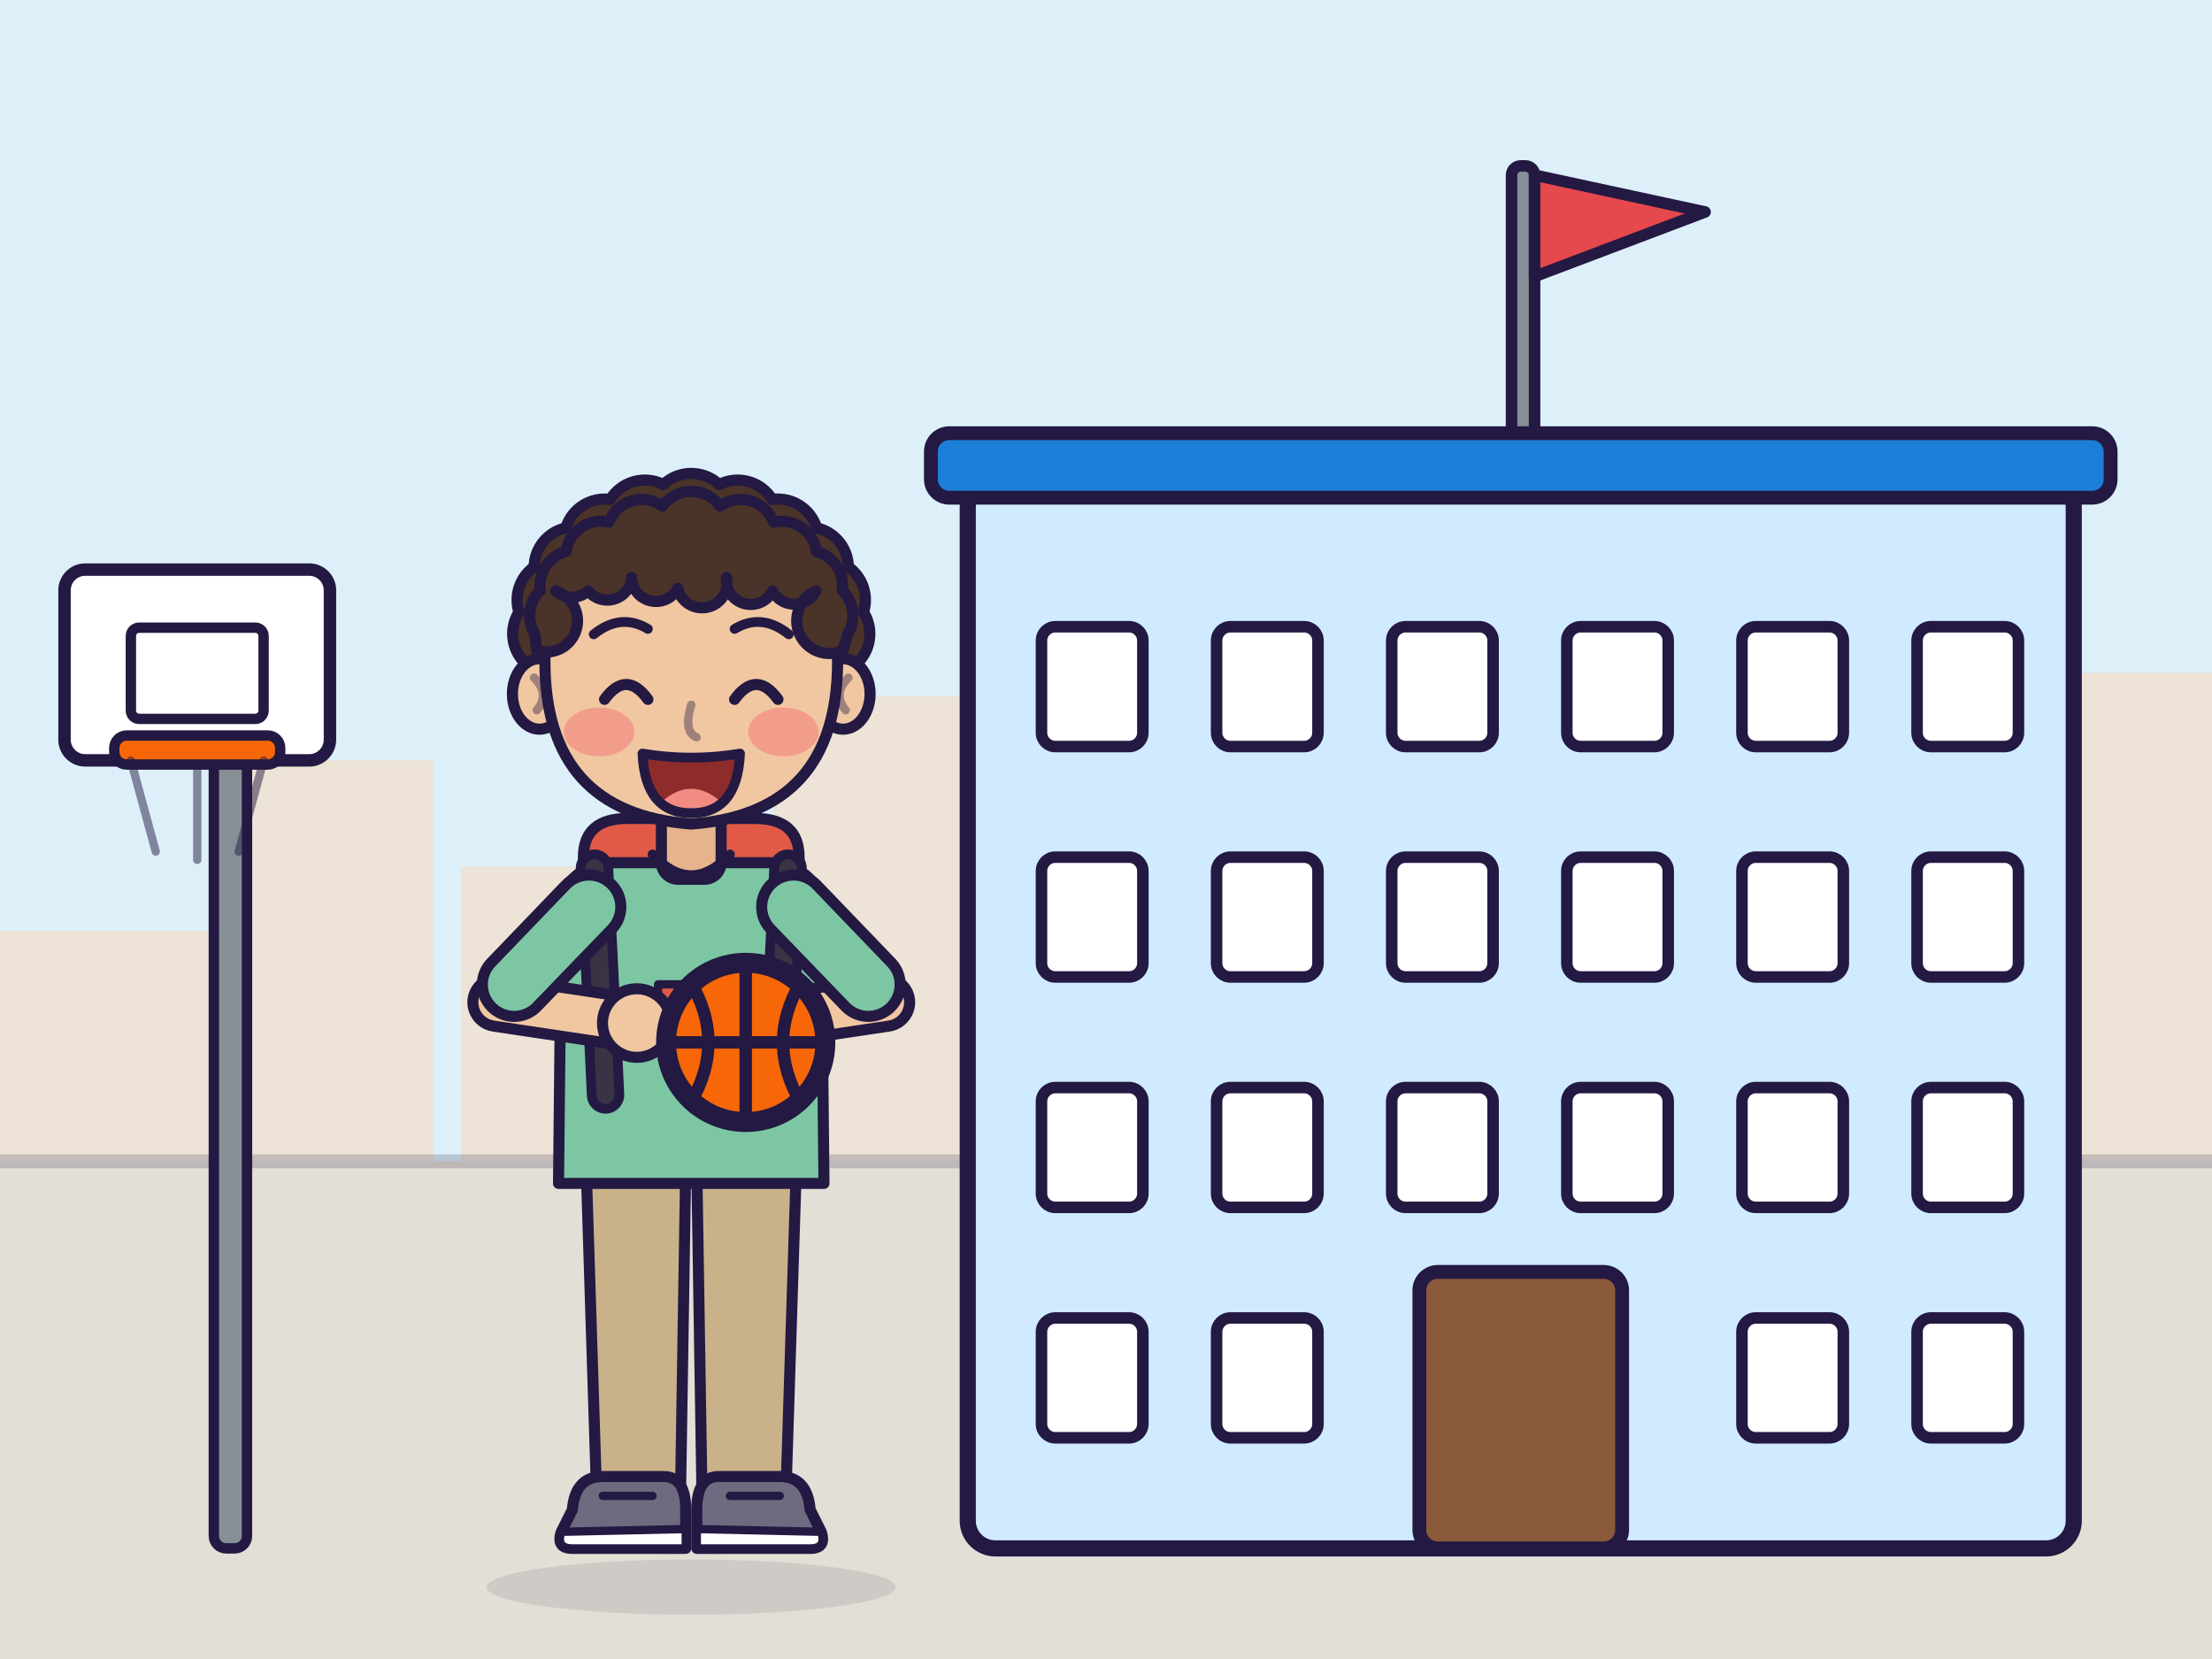
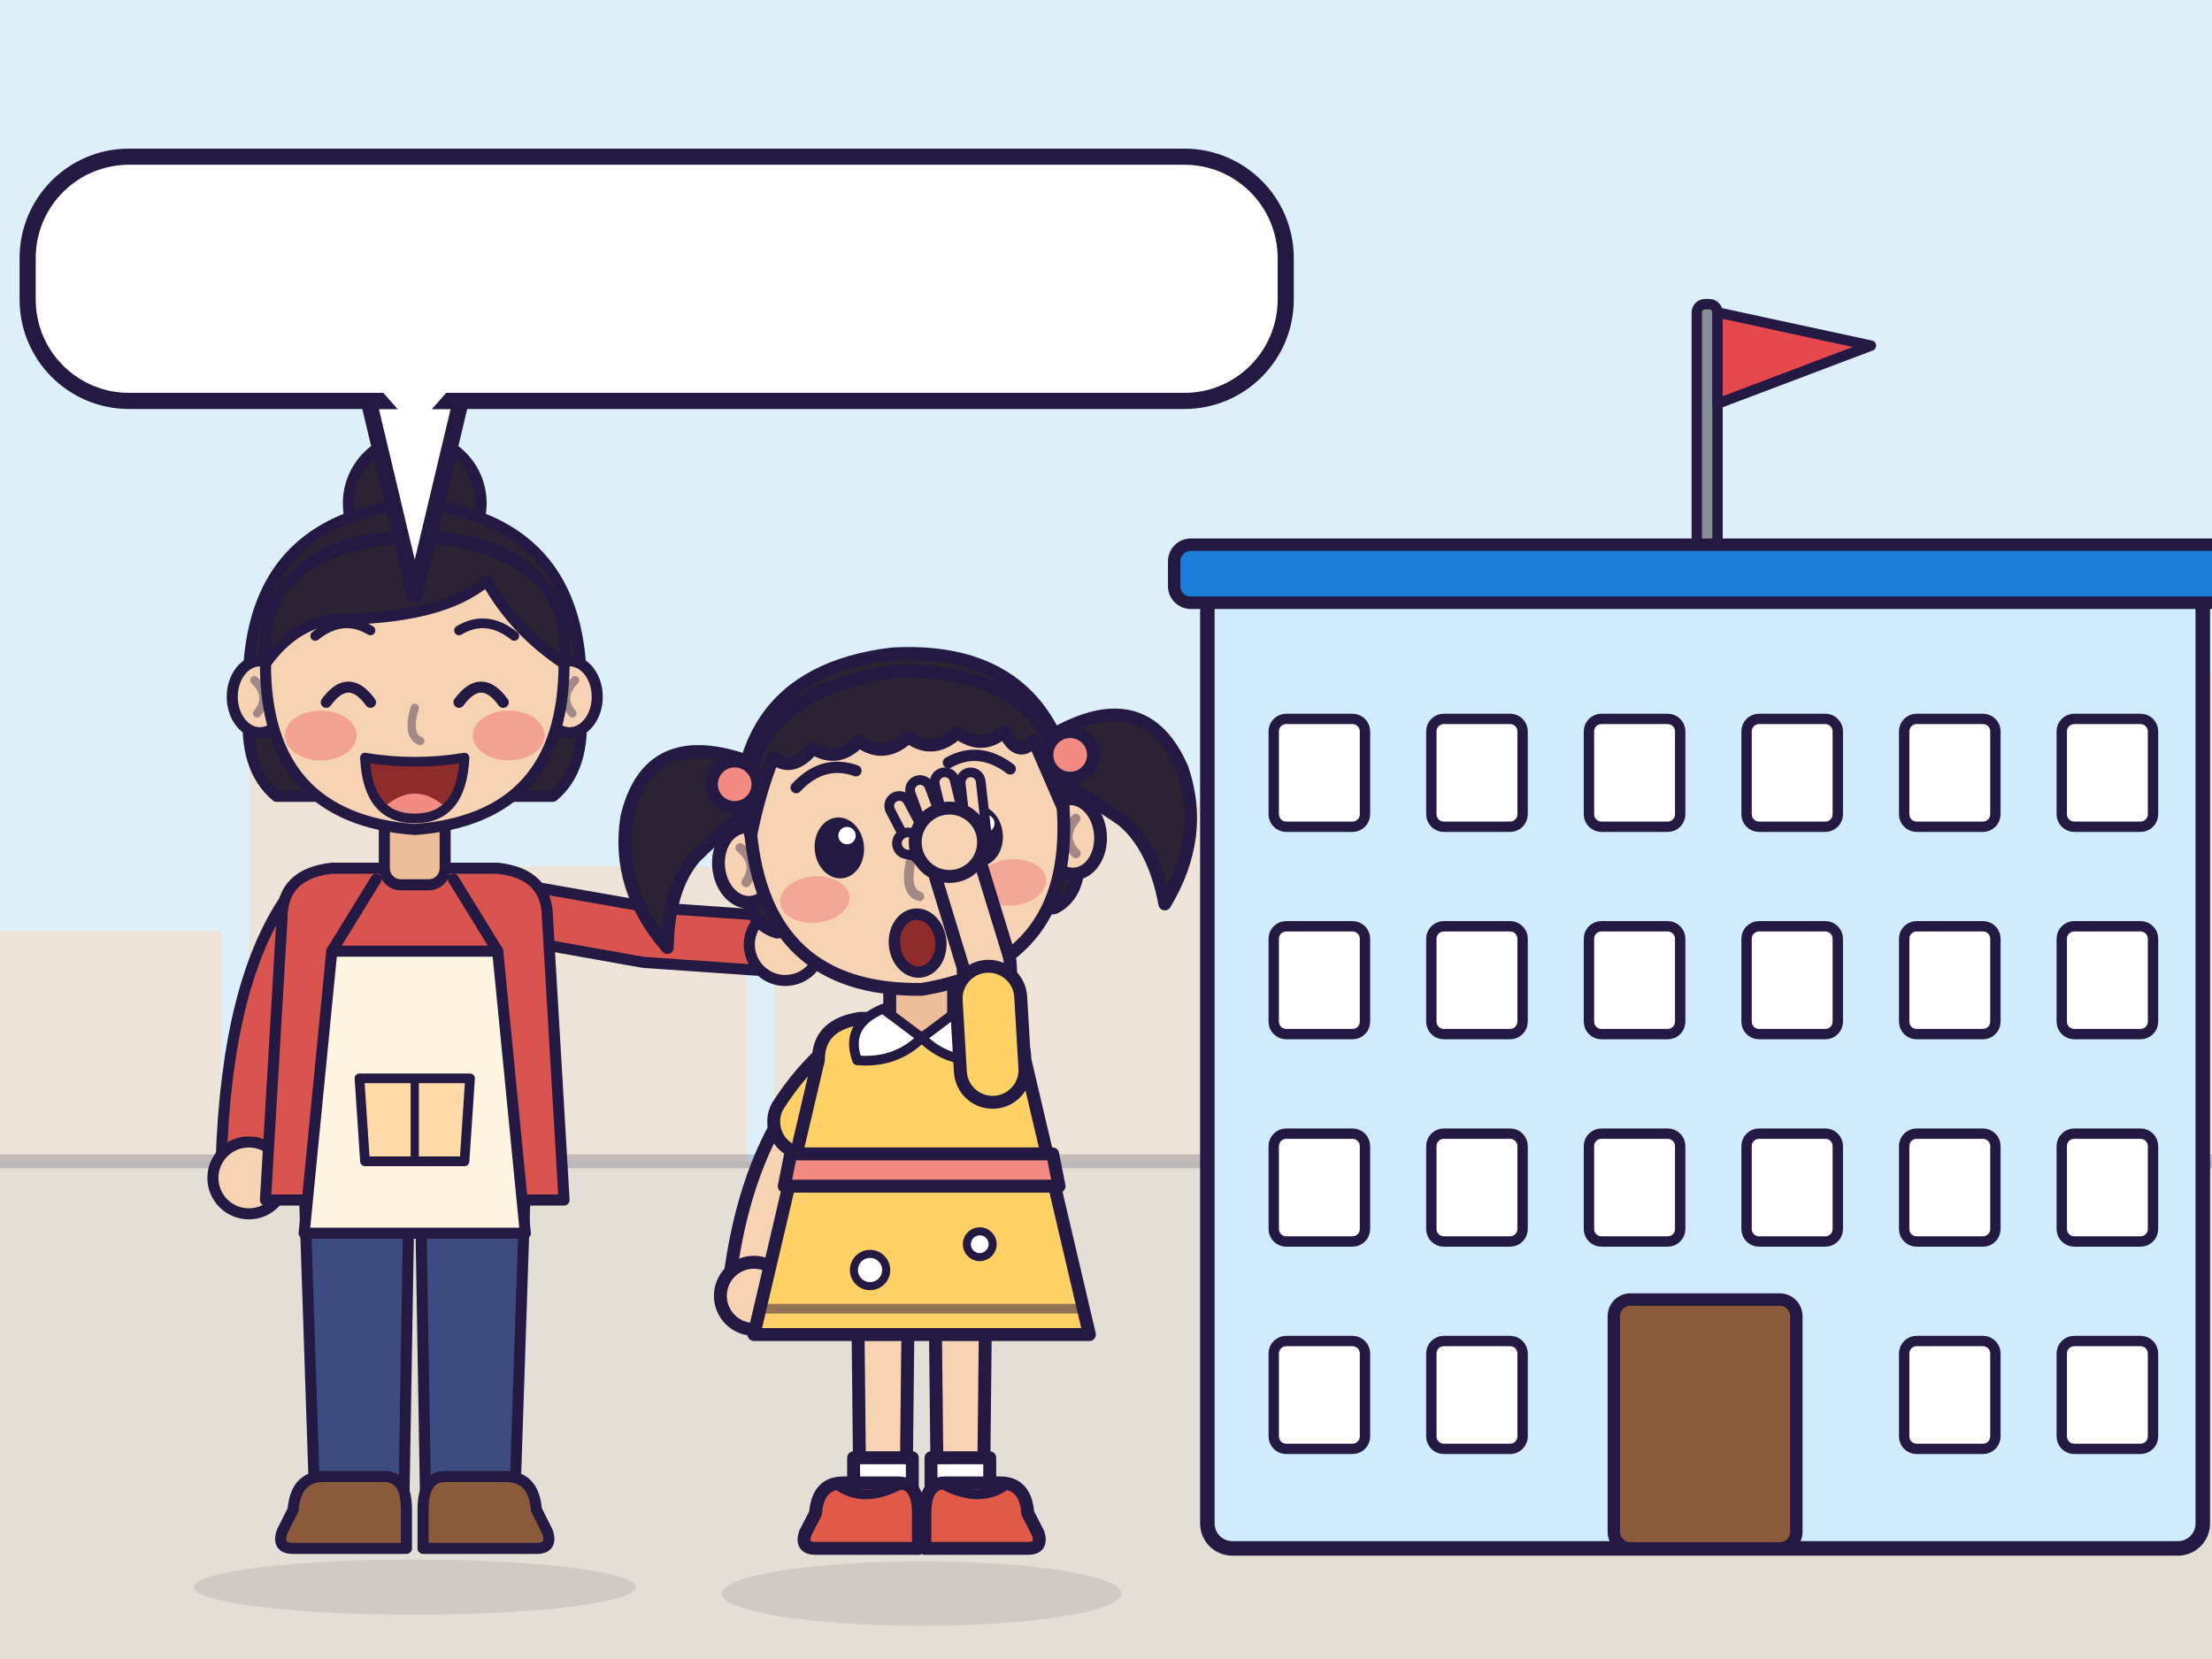
- <svg xmlns="http://www.w3.org/2000/svg" viewBox="0 0 480 360" role="img" aria-label="A four-storey secondary school with a basketball hoop; a secondary school boy carries a basketball.">
+ <svg xmlns="http://www.w3.org/2000/svg" viewBox="0 0 480 360" role="img" aria-label="Mom and Little Sister stand in front of a tall middle school; Little Sister looks at it curiously: &quot;妹妹明年上中学。&quot;">
  <g stroke="#231942" stroke-width="3.5" stroke-linejoin="round" stroke-linecap="round">
    <rect x="0" y="0" width="480" height="360" fill="#DDF0FA" stroke="none" />
    <rect x="0" y="202" width="48" height="50" fill="#EDE3D6" stroke="none" />
    <rect x="54" y="165" width="40" height="87" fill="#EDE3D6" stroke="none" />
    <rect x="100" y="188" width="62" height="64" fill="#EDE3D6" stroke="none" />
    <rect x="168" y="151" width="46" height="101" fill="#EDE3D6" stroke="none" />
    <rect x="220" y="174" width="58" height="78" fill="#EDE3D6" stroke="none" />
    <rect x="284" y="197" width="44" height="55" fill="#EDE3D6" stroke="none" />
    <rect x="334" y="160" width="50" height="92" fill="#EDE3D6" stroke="none" />
    <rect x="390" y="183" width="54" height="69" fill="#EDE3D6" stroke="none" />
    <rect x="450" y="146" width="30" height="106" fill="#EDE3D6" stroke="none" />
    <rect x="0" y="252" width="480" height="108" fill="#E3DED6" stroke="none" />
    <path d="M0 252L480 252" fill="none" stroke-width="3" opacity="0.2" />
-     <g transform="translate(330 336)">
-       <g class="prop p-school-tall">
+     <g transform="translate(370 336) scale(0.9 0.9)">
+       <g class="prop p-school-tall target">
        <rect x="-2" y="-300" width="5" height="70" rx="2" fill="#868E96" stroke-width="2.5" />
        <path d="M3-298L40-290L3-276Z" fill="#E5484D" stroke-width="2.5" />
        <rect x="-120" y="-232" width="240" height="232" rx="6" fill="#D0EBFF" />
        <rect x="-128" y="-242" width="256" height="14" rx="4" fill="#1C7ED6" stroke-width="3" />
        <rect x="-104" y="-200" width="22" height="26" rx="3" fill="#FFFFFF" stroke-width="2.5" />
        <rect x="-66" y="-200" width="22" height="26" rx="3" fill="#FFFFFF" stroke-width="2.5" />
        <rect x="-28" y="-200" width="22" height="26" rx="3" fill="#FFFFFF" stroke-width="2.5" />
        <rect x="10" y="-200" width="22" height="26" rx="3" fill="#FFFFFF" stroke-width="2.5" />
        <rect x="48" y="-200" width="22" height="26" rx="3" fill="#FFFFFF" stroke-width="2.5" />
        <rect x="86" y="-200" width="22" height="26" rx="3" fill="#FFFFFF" stroke-width="2.5" />
        <rect x="-104" y="-150" width="22" height="26" rx="3" fill="#FFFFFF" stroke-width="2.5" />
        <rect x="-66" y="-150" width="22" height="26" rx="3" fill="#FFFFFF" stroke-width="2.5" />
        <rect x="-28" y="-150" width="22" height="26" rx="3" fill="#FFFFFF" stroke-width="2.5" />
        <rect x="10" y="-150" width="22" height="26" rx="3" fill="#FFFFFF" stroke-width="2.5" />
        <rect x="48" y="-150" width="22" height="26" rx="3" fill="#FFFFFF" stroke-width="2.5" />
        <rect x="86" y="-150" width="22" height="26" rx="3" fill="#FFFFFF" stroke-width="2.5" />
        <rect x="-104" y="-100" width="22" height="26" rx="3" fill="#FFFFFF" stroke-width="2.5" />
        <rect x="-66" y="-100" width="22" height="26" rx="3" fill="#FFFFFF" stroke-width="2.5" />
        <rect x="-28" y="-100" width="22" height="26" rx="3" fill="#FFFFFF" stroke-width="2.5" />
        <rect x="10" y="-100" width="22" height="26" rx="3" fill="#FFFFFF" stroke-width="2.5" />
        <rect x="48" y="-100" width="22" height="26" rx="3" fill="#FFFFFF" stroke-width="2.5" />
        <rect x="86" y="-100" width="22" height="26" rx="3" fill="#FFFFFF" stroke-width="2.5" />
        <rect x="-104" y="-50" width="22" height="26" rx="3" fill="#FFFFFF" stroke-width="2.5" />
        <rect x="-66" y="-50" width="22" height="26" rx="3" fill="#FFFFFF" stroke-width="2.5" />
        <rect x="48" y="-50" width="22" height="26" rx="3" fill="#FFFFFF" stroke-width="2.5" />
        <rect x="86" y="-50" width="22" height="26" rx="3" fill="#FFFFFF" stroke-width="2.5" />
        <rect x="-22" y="-60" width="44" height="60" rx="4" fill="#8A5A3B" stroke-width="3" />
      </g>
    </g>
-     <g transform="translate(50 336) scale(0.9 0.9)">
-       <g class="prop p-hoop">
-         <rect x="-4" y="-200" width="8" height="200" rx="3" fill="#868E96" stroke-width="2.5" />
-         <rect x="-40" y="-236" width="64" height="46" rx="5" fill="#FFFFFF" stroke-width="3" />
-         <rect x="-24" y="-222" width="32" height="22" rx="2" fill="none" stroke-width="2.5" />
-         <rect x="-28" y="-196" width="40" height="7" rx="3" fill="#F76707" stroke-width="2.5" />
-         <path d="M-24-190L-18-168M-8-188L-8-166M8-190L2-168" fill="none" stroke-width="2" opacity="0.5" />
-       </g>
-     </g>
-     <g transform="translate(150 336) scale(0.6 0.6)">
-       <g class="char c-1 ch-classmate">
+     <g transform="translate(90 336) scale(0.6 0.6)">
+       <g class="char c-1 ch-mama">
        <g transform="translate(-150 -432)">
-           <ellipse class="shadow" cx="150" cy="446" rx="74" ry="10" fill="#231942" stroke="none" opacity="0.1" />
+           <ellipse class="shadow" cx="150" cy="446" rx="80" ry="10" fill="#231942" stroke="none" opacity="0.1" />
          <g class="figure" stroke="#231942" stroke-width="4" stroke-linejoin="round" stroke-linecap="round">
            <g class="legs">
-               <path d="M112 294L148 294L146 420L116 420Z" fill="#C9B28A" />
-               <path d="M188 294L152 294L154 420L184 420Z" fill="#C9B28A" />
-               <path d="M148 418Q148 406 140 406L118 406Q108 406 107 418L103 426Q101 432 107 432L148 432Z" fill="#6E6A80" />
-               <path d="M103 426Q101 432 107 432L148 432L148 425Z" fill="#FFFFFF" stroke-width="3" />
-               <path d="M118 413L136 413" fill="none" stroke-width="3" />
-               <path d="M152 418Q152 406 160 406L182 406Q192 406 193 418L197 426Q199 432 193 432L152 432Z" fill="#6E6A80" />
-               <path d="M197 426Q199 432 193 432L152 432L152 425Z" fill="#FFFFFF" stroke-width="3" />
-               <path d="M182 413L164 413" fill="none" stroke-width="3" />
-             </g>
-             <g transform="translate(150 294)">
+               <path d="M110 300L148 300L146 420L114 420Z" fill="#3D4B80" />
+               <path d="M190 300L152 300L154 420L186 420Z" fill="#3D4B80" />
+               <path d="M147 418Q147 406 139 406L117 406Q107 406 106 418L102 426Q100 432 106 432L147 432Z" fill="#8A5A3B" />
+               <path d="M153 418Q153 406 161 406L183 406Q193 406 194 418L198 426Q200 432 194 432L153 432Z" fill="#8A5A3B" />
+             </g>
+             <g transform="translate(150 300)">
              <g class="upper">
-                 <g transform="translate(-150 -294)">
-                   <g class="backpack">
-                     <path d="M111 204L111 182Q111 168 127 168L173 168Q189 168 189 182L189 204Z" fill="#E05A47" />
+                 <g transform="translate(-150 -300)">
+                   <g transform="translate(188 202)">
+                     <g class="arm-left act">
+                       <g transform="translate(-188 -202)">
+                         <path d="M186.3 211.8L232.4 220A10 10 0 0 0 233.4 220.1L278.3 223.2A10 10 0 0 0 279.7 203.3L235.3 200.2L189.7 192.2A10 10 0 0 0 186.3 211.8Z" fill="#D9534F" />
+                         <path d="M283.7 218L305.7 219.6A4.4 4.4 0 0 0 306.3 210.7L284.3 209.2A4.4 4.4 0 0 0 283.7 218Z" fill="#F6D3B3" stroke-width="3" />
+                         <circle class="hand" cx="284" cy="213.6" r="13" fill="#F6D3B3" />
+                       </g>
+                     </g>
+                   </g>
+                   <g transform="translate(112 202)">
+                     <g class="arm-right">
+                       <g transform="translate(-112 -202)">
+                         <path d="M103.8 196.3Q82.1 227.5 80 291.7A10 10 0 0 0 100 292.3Q101.9 234.1 120.2 207.7A10 10 0 0 0 103.8 196.3Z" fill="#D9534F" />
+                         <circle class="hand" cx="90" cy="298" r="13" fill="#F6D3B3" />
+                       </g>
+                     </g>
                  </g>
                  <g class="body">
-                     <path d="M103 202Q103 186 121 184L179 184Q197 186 197 202L198 300L102 300Z" fill="#7CC6A4" />
+                     <path d="M102 204Q102 188 120 186L180 186Q198 188 198 204L204 306L96 306Z" fill="#D9534F" />
+                     <path class="apron" d="M120 216L180 216L190 318L110 318Z" fill="#FFF4E0" />
+                     <path d="M120 216L136 190M180 216L164 190" fill="none" stroke-width="4" />
+                     <path d="M130 262L170 262L168 292L132 292Z" fill="#FFD9A8" stroke-width="3.5" />
+                     <path d="M150 262L150 292" fill="none" stroke-width="3" />
                    <g class="neck">
-                       <rect x="139.2" y="162" width="21.6" height="28" rx="6" fill="#E6B48C" />
-                     </g>
-                     <path d="M136 181Q150 196 164 181" fill="none" stroke-width="3.5" />
-                     <path d="M110 186.3Q112 224.2 114 268.2A5 5 0 0 0 124 267.8Q122 223.8 120 185.7A5 5 0 0 0 110 186.3Z" fill="#3A3346" stroke-width="3.5" />
-                     <path d="M180 185.7Q178 223.8 176 267.8A5 5 0 0 0 186 268.2Q188 224.2 190 186.3A5 5 0 0 0 180 185.7Z" fill="#3A3346" stroke-width="3.5" />
-                     <path class="print" d="M138 228L162 228L162 244L138 244Z" fill="#E05A47" stroke-width="3" />
-                   </g>
-                   <g transform="translate(150 170)">
-                     <g class="head act">
-                       <g transform="translate(-150 -170)">
-                         <g transform="translate(150 117.1) scale(0.98)" stroke-width="4.1">
+                       <rect x="139" y="164" width="22" height="28" rx="6" fill="#EDBE98" />
+                     </g>
+                   </g>
+                   <g transform="translate(150 172)">
+                     <g class="head">
+                       <g transform="translate(-150 -172)">
+                         <g transform="translate(150 118) scale(1)" stroke-width="4">
                          <g class="hair-back">
-                             <path d="M-62.6-6.8A15 15 0 0 1-63.6-24.2A15 15 0 0 1-58-40.9A15 15 0 0 1-46.3-55.3A15 15 0 0 1-29.9-65.8A15 15 0 0 1-10.3-71.3A15 15 0 0 1 10.3-71.3A15 15 0 0 1 29.9-65.8A15 15 0 0 1 46.3-55.3A15 15 0 0 1 58-40.9A15 15 0 0 1 63.6-24.2A15 15 0 0 1 62.6-6.8Q0 30-62.6-6.8Z" fill="#4A3328" />
+                             <circle cx="0" cy="-64" r="24" fill="#2B2233" />
+                             <path d="M-60 10Q-64-58 0-64Q64-58 60 10Q62 32 50 42L-50 42Q-62 32-60 10Z" fill="#2B2233" />
                          </g>
                          <g class="ears">
-                             <ellipse cx="-56" cy="6" rx="10" ry="13" fill="#F1C7A2" />
-                             <ellipse cx="56" cy="6" rx="10" ry="13" fill="#F1C7A2" />
-                             <path d="M-58 0Q-52 6-57 12" fill="none" stroke-width="3.1" opacity="0.4" />
-                             <path d="M58 0Q52 6 57 12" fill="none" stroke-width="3.1" opacity="0.4" />
-                           </g>
-                           <path class="face" d="M-54-6Q-54-52 0-52Q54-52 54-6Q54 50 0 54Q-54 50-54-6Z" fill="#F1C7A2" />
+                             <ellipse cx="-56" cy="6" rx="10" ry="13" fill="#F6D3B3" />
+                             <ellipse cx="56" cy="6" rx="10" ry="13" fill="#F6D3B3" />
+                             <path d="M-58 0Q-52 6-57 12" fill="none" stroke-width="3" opacity="0.4" />
+                             <path d="M58 0Q52 6 57 12" fill="none" stroke-width="3" opacity="0.4" />
+                           </g>
+                           <path class="face" d="M-54-6Q-54-52 0-52Q54-52 54-6Q54 50 0 54Q-54 50-54-6Z" fill="#F6D3B3" />
                          <g class="hair">
-                             <path d="M-57.8-16.2A13 13 0 0 1-55.7-32.2A13 13 0 0 1-46.2-46.6A13 13 0 0 1-30.4-57.4A13 13 0 0 1-10.6-63.3A13 13 0 0 1 10.6-63.3A13 13 0 0 1 30.4-57.4A13 13 0 0 1 46.2-46.6A13 13 0 0 1 55.7-32.2A13 13 0 0 1 57.8-16.2L56-10A9 9 0 0 1 46-32A9 9 0 0 1 30-32A9 9 0 0 1 13-37A9 9 0 0 1-5-33A9 9 0 0 1-22-37A9 9 0 0 1-38-32A9 9 0 0 1-50-32A9 9 0 0 1-57-10Z" fill="#4A3328" />
+                             <path d="M-54-6Q-58-48 0-52Q58-48 54-6Q36-18 26-36Q10-22-30-22Q-44-20-54-6Z" fill="#2B2233" />
                          </g>
                          <g class="cheeks">
                            <ellipse cx="-34" cy="20" rx="13" ry="9" fill="#F28B82" stroke="none" opacity="0.7" />
                            <ellipse cx="34" cy="20" rx="13" ry="9" fill="#F28B82" stroke="none" opacity="0.7" />
                          </g>
                          <g class="brows">
-                             <path d="M-36-16Q-26-24-16-18M16-18Q26-24 36-16" fill="none" stroke-width="3.6" />
+                             <path d="M-36-16Q-26-24-16-18M16-18Q26-24 36-16" fill="none" stroke-width="3.5" />
                          </g>
                          <g transform="translate(0 4)">
                            <g class="eyes">
                              <g transform="translate(0 -4)">
-                                 <path d="M-32 8Q-24-3-16 8M16 8Q24-3 32 8" fill="none" stroke-width="4.1" />
+                                 <path d="M-32 8Q-24-3-16 8M16 8Q24-3 32 8" fill="none" stroke-width="4" />
                              </g>
                            </g>
                          </g>
                          <g class="nose">
-                             <path d="M0 10Q-3 20 2 22" fill="none" stroke-width="3.1" opacity="0.4" />
+                             <path d="M0 10Q-3 20 2 22" fill="none" stroke-width="3" opacity="0.4" />
                          </g>
                          <g class="mouth">
                            <path d="M-18 28Q0 31 18 28Q17 50 0 50Q-17 50-18 28Z" fill="#8E2B2B" stroke="none" />
                            <path d="M-10 45Q0 37 10 45Q6 50 0 50Q-6 50-10 45Z" fill="#F28B82" stroke="none" />
-                             <path d="M-18 28Q0 31 18 28Q17 50 0 50Q-17 50-18 28Z" fill="none" stroke-width="3.6" />
+                             <path d="M-18 28Q0 31 18 28Q17 50 0 50Q-17 50-18 28Z" fill="none" stroke-width="3.5" />
                          </g>
                        </g>
                      </g>
-                     </g>
-                   </g>
-                   <g transform="translate(187 200)">
-                     <g class="arm-left">
-                       <g transform="translate(-187 -200)">
-                         <path d="M180.7 206.1L202.1 228.3L173.4 232.6A8.7 8.7 0 0 0 176 249.9L221.5 243.1A8.7 8.7 0 0 0 226.5 228.4L193.3 193.9A8.7 8.7 0 0 0 180.7 206.1Z" fill="#F1C7A2" />
-                         <path d="M178.7 208L206.1 236.4A11.5 11.5 0 0 0 222.6 220.4L195.3 192A11.5 11.5 0 0 0 178.7 208Z" fill="#7CC6A4" />
-                         <circle class="hand" cx="169.7" cy="242" r="12.4" fill="#F1C7A2" />
-                       </g>
-                     </g>
-                   </g>
-                   <g transform="translate(113 200)">
-                     <g class="arm-right">
-                       <g transform="translate(-113 -200)">
-                         <path d="M106.7 193.9L73.5 228.4A8.7 8.7 0 0 0 78.5 243.1L124 249.9A8.7 8.7 0 0 0 126.6 232.6L97.9 228.3L119.3 206.1A8.7 8.7 0 0 0 106.7 193.9Z" fill="#F1C7A2" />
-                         <path d="M104.7 192L77.4 220.4A11.5 11.5 0 0 0 93.9 236.4L121.3 208A11.5 11.5 0 0 0 104.7 192Z" fill="#7CC6A4" />
-                         <circle class="hand" cx="130.3" cy="242" r="12.4" fill="#F1C7A2" />
-                       </g>
-                     </g>
-                   </g>
-                   <g transform="translate(169.7 277.8) scale(1.8 1.8)">
-                     <g class="prop p-basketball">
-                       <circle cx="0" cy="-16" r="16" fill="#F76707" />
-                       <path d="M-16-16L16-16M0-32L0 0M-11-28Q-4-16-11-4M11-28Q4-16 11-4" fill="none" stroke-width="2.5" />
                    </g>
                  </g>
                </g>
              </g>
            </g>
          </g>
        </g>
      </g>
    </g>
+     <g transform="translate(200 336) scale(0.7 0.7)">
+       <g class="char c-2 ch-meimei">
+         <g transform="translate(-150 -432)">
+           <ellipse class="shadow" cx="150" cy="446" rx="62" ry="10" fill="#231942" stroke="none" opacity="0.1" />
+           <g class="figure" stroke="#231942" stroke-width="4" stroke-linejoin="round" stroke-linecap="round">
+             <g class="legs">
+               <path d="M129.9 329.7L146.1 329.7L145.1 422.6L130.9 422.6Z" fill="#F6D3B3" />
+               <path d="M128.9 403.9L147.1 403.9L147.1 422.6L128.9 422.6Z" fill="#FFFFFF" />
+               <path d="M153.9 329.7L170.1 329.7L169.1 422.6L154.9 422.6Z" fill="#F6D3B3" />
+               <path d="M152.9 403.9L171.1 403.9L171.1 422.6L152.9 422.6Z" fill="#FFFFFF" />
+               <path d="M149 421.1Q149 411.7 142.8 411.7L125.6 411.7Q117.8 411.7 117.1 421.1L113.9 427.3Q112.4 432 117.1 432L149 432Z" fill="#E05A47" />
+               <path d="M124.1 412.5Q131.9 418 142.8 412.5" fill="none" stroke-width="3" />
+               <path d="M151 421.1Q151 411.7 157.2 411.7L174.4 411.7Q182.2 411.7 182.9 421.1L186.1 427.3Q187.6 432 182.9 432L151 432Z" fill="#E05A47" />
+               <path d="M175.9 412.5Q168.1 418 157.2 412.5" fill="none" stroke-width="3" />
+             </g>
+             <g transform="translate(150 333.7)">
+               <g class="upper">
+                 <g transform="translate(-150 -333.7)">
+                   <g transform="translate(128 283.7)">
+                     <g class="arm-right">
+                       <g transform="translate(-128 -283.7)">
+                         <path d="M123.2 278.1Q97.1 300.4 90.7 346.7A7.4 7.4 0 0 0 105.3 348.7Q110.9 308 132.8 289.3A7.4 7.4 0 0 0 123.2 278.1Z" fill="#F6D3B3" />
+                         <path d="M121.5 276.1Q112.2 284.1 105.3 295A10 10 0 0 0 122.2 305.6Q127.5 297.3 134.5 291.3A10 10 0 0 0 121.5 276.1Z" fill="#FFD166" />
+                         <circle class="hand" cx="98" cy="353.7" r="10.4" fill="#F6D3B3" />
+                       </g>
+                     </g>
+                   </g>
+                   <g class="body">
+                     <path d="M118 280.5Q118 269.7 130.8 267.7L169.2 267.7Q182 269.7 182 280.5L202 365.7L98 365.7Z" fill="#FFD166" />
+                     <path d="M109.4 309.7L190.6 309.7L192.6 319.7L107.4 319.7Z" fill="#F28B82" />
+                     <g class="neck">
+                       <rect x="140.1" y="250.7" width="19.8" height="23" rx="6" fill="#EDBE98" />
+                     </g>
+                     <path d="M138 264.7Q126 269.7 130 280.7Q142 281.7 150 273.7Z" fill="#FFFFFF" stroke-width="3" />
+                     <path d="M162 264.7Q174 269.7 170 280.7Q158 281.7 150 273.7Z" fill="#FFFFFF" stroke-width="3" />
+                     <circle cx="134" cy="345.7" r="5" fill="#FFFFFF" stroke-width="2.5" />
+                     <circle cx="168" cy="337.7" r="4" fill="#FFFFFF" stroke-width="2.5" />
+                     <path d="M101.6 357.7L198.4 357.7" fill="none" stroke-width="3" opacity="0.5" />
+                   </g>
+                   <g transform="translate(150 258.7) rotate(-5)">
+                     <g class="head act">
+                       <g transform="translate(-150 -258.7)">
+                         <g transform="translate(150 210.1) scale(0.9)" stroke-width="4.4">
+                           <g class="hair-back">
+                             <path d="M-54-30Q-86-44-96-14Q-102 10-86 32Q-84 12-74 2Q-62-8-54-12Z" fill="#2B2233" />
+                             <path d="M54-30Q86-44 96-14Q102 10 86 32Q84 12 74 2Q62-8 54-12Z" fill="#2B2233" />
+                             <path d="M-58 10Q-62-60 0-62Q62-60 58 10Q58 26 48 30L-48 30Q-58 26-58 10Z" fill="#2B2233" />
+                           </g>
+                           <g class="ears">
+                             <ellipse cx="-56" cy="6" rx="10" ry="13" fill="#F6D3B3" />
+                             <ellipse cx="56" cy="6" rx="10" ry="13" fill="#F6D3B3" />
+                             <path d="M-58 0Q-52 6-57 12" fill="none" stroke-width="3.3" opacity="0.4" />
+                             <path d="M58 0Q52 6 57 12" fill="none" stroke-width="3.3" opacity="0.4" />
+                           </g>
+                           <path class="face" d="M-54-6Q-54-52 0-52Q54-52 54-6Q54 50 0 54Q-54 50-54-6Z" fill="#F6D3B3" />
+                           <g class="hair">
+                             <path d="M-54-4Q-58-52 0-56Q58-52 54-4Q50-16 46-28Q40-22 36-32Q28-26 20-33Q11-26 3-33Q-6-26-14-33Q-22-26-30-32Q-38-24-44-30Q-50-18-54-4Z" fill="#2B2233" />
+                             <circle cx="-58" cy="-22" r="8" fill="#F28B82" />
+                             <circle cx="58" cy="-22" r="8" fill="#F28B82" />
+                           </g>
+                           <g class="cheeks">
+                             <ellipse cx="-34" cy="20" rx="12" ry="8" fill="#F28B82" stroke="none" opacity="0.6" />
+                             <ellipse cx="34" cy="20" rx="12" ry="8" fill="#F28B82" stroke="none" opacity="0.6" />
+                           </g>
+                           <g class="brows">
+                             <path d="M-37-19Q-27-28-16-23M16-23Q27-28 37-19" fill="none" stroke-width="3.9" />
+                           </g>
+                           <g transform="translate(0 4)">
+                             <g class="eyes">
+                               <g transform="translate(0 -4)">
+                                 <ellipse cx="-24" cy="3" rx="8.5" ry="10.5" fill="#231942" stroke="none" />
+                                 <ellipse cx="24" cy="3" rx="8.5" ry="10.5" fill="#231942" stroke="none" />
+                                 <circle cx="-21" cy="-1" r="3" fill="#FFFFFF" stroke="none" />
+                                 <circle cx="27" cy="-1" r="3" fill="#FFFFFF" stroke="none" />
+                               </g>
+                             </g>
+                           </g>
+                           <g class="nose">
+                             <path d="M0 10Q-3 20 2 22" fill="none" stroke-width="3.3" opacity="0.4" />
+                           </g>
+                           <g class="mouth">
+                             <ellipse cx="0" cy="38" rx="8" ry="10" fill="#8E2B2B" stroke-width="3.9" />
+                           </g>
+                         </g>
+                       </g>
+                     </g>
+                   </g>
+                   <g transform="translate(172 283.7)">
+                     <g class="arm-left">
+                       <g transform="translate(-172 -283.7)">
+                         <path d="M179.3 283.3L177.4 250.1A7.4 7.4 0 0 0 177.1 248.3L167.7 217.7A7.4 7.4 0 0 0 153.7 222L162.8 251.8L164.7 284.1A7.4 7.4 0 0 0 179.3 283.3Z" fill="#F6D3B3" />
+                         <path d="M182 283.1L180.7 261A10 10 0 0 0 160.7 262.1L162 284.3A10 10 0 0 0 182 283.1Z" fill="#FFD166" />
+                         <path d="M153.1 214.2L145.8 200.4A3.1 3.1 0 0 0 140.3 203.3L147.5 217.1A3.1 3.1 0 0 0 153.1 214.2Z" fill="#F6D3B3" stroke-width="3" />
+                         <path d="M158.8 212.9L152.4 195.8A3.1 3.1 0 0 0 146.6 198L152.9 215.1A3.1 3.1 0 0 0 158.8 212.9Z" fill="#F6D3B3" stroke-width="3" />
+                         <path d="M164.5 211.5L160.2 193.8A3.1 3.1 0 0 0 154.1 195.3L158.4 213A3.1 3.1 0 0 0 164.5 211.5Z" fill="#F6D3B3" stroke-width="3" />
+                         <path d="M170.1 210.2L168.3 194.2A3.1 3.1 0 0 0 162.1 194.9L163.9 210.9A3.1 3.1 0 0 0 170.1 210.2Z" fill="#F6D3B3" stroke-width="3" />
+                         <path d="M160.2 212.7L146.4 210.1A3.4 3.4 0 0 0 145.1 216.8L158.9 219.5A3.4 3.4 0 0 0 160.2 212.7Z" fill="#F6D3B3" stroke-width="3" />
+                         <circle class="hand" cx="158.6" cy="213.1" r="10.6" fill="#F6D3B3" />
+                       </g>
+                     </g>
+                   </g>
+                 </g>
+               </g>
+             </g>
+           </g>
+         </g>
+       </g>
+     </g>
+     <g transform="translate(90 129)">
+       <g class="bubble b-1 has-text line-0">
+         <g transform="translate(-90 -129)">
+           <path d="M80 87L90 129L100 87Z" fill="#FFFFFF" />
+           <rect x="6" y="34" width="273" height="53" rx="22" fill="#FFFFFF" />
+           <path d="M81.2 83L90 93L98.8 83Z" fill="#FFFFFF" stroke="none" />
+         </g>
+       </g>
+     </g>
  </g>
</svg>
